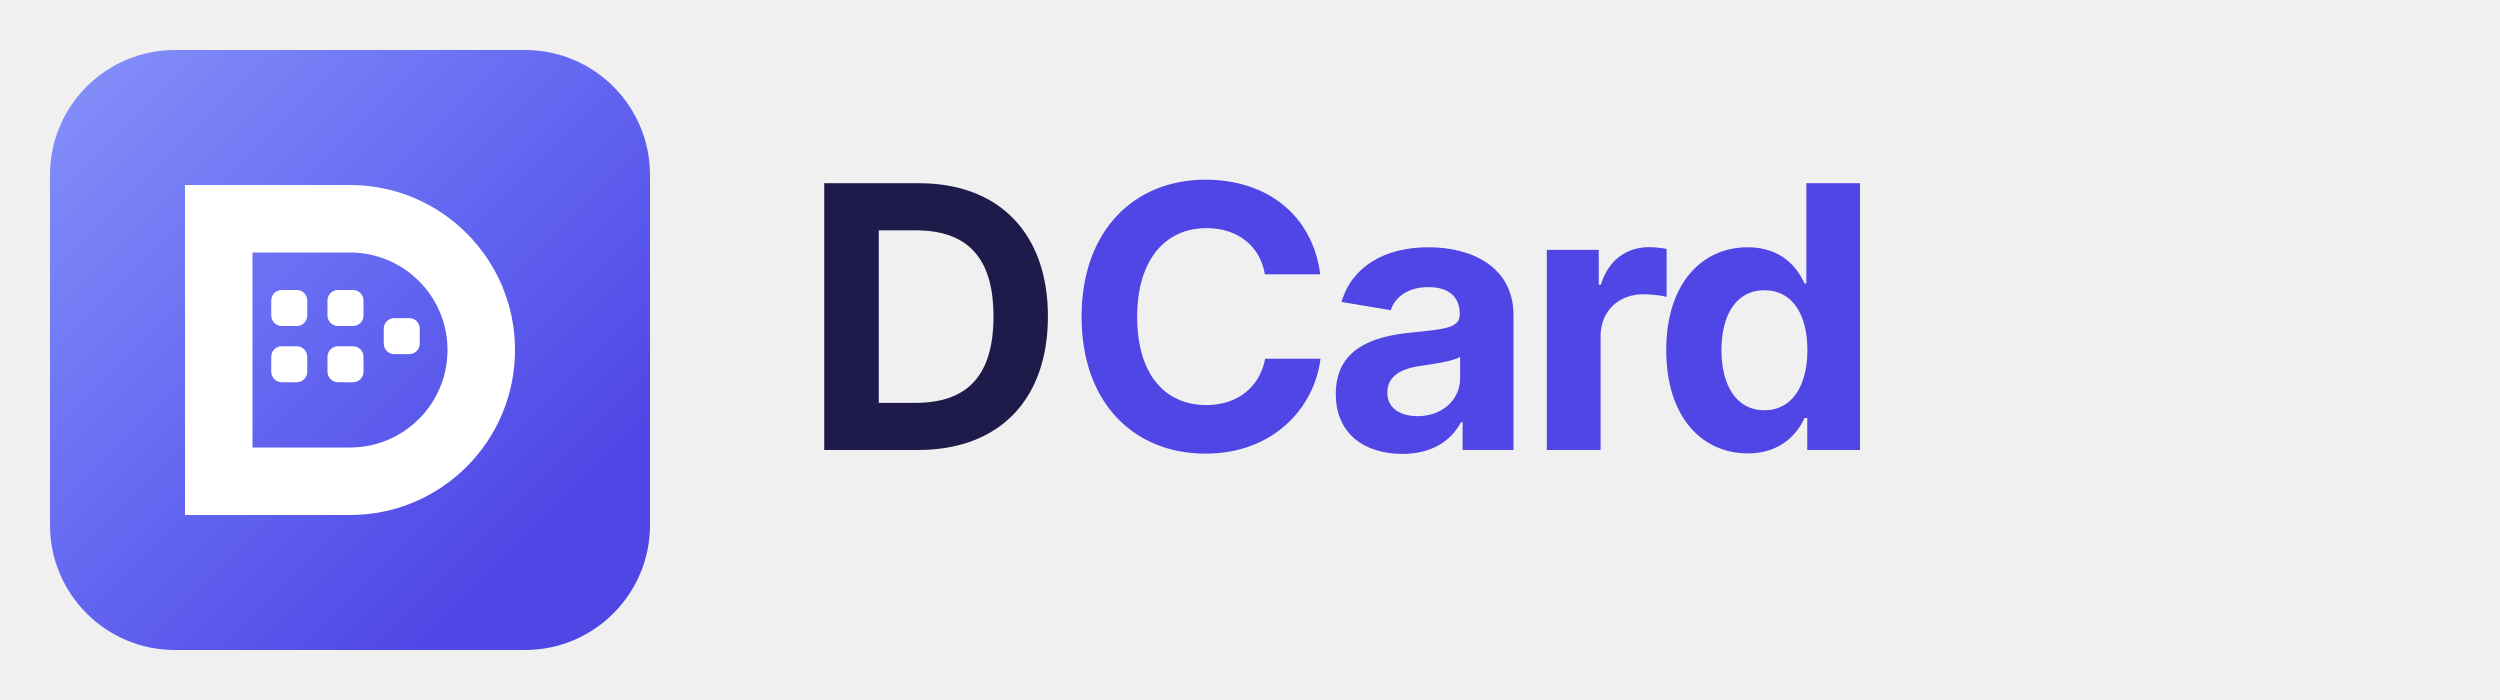
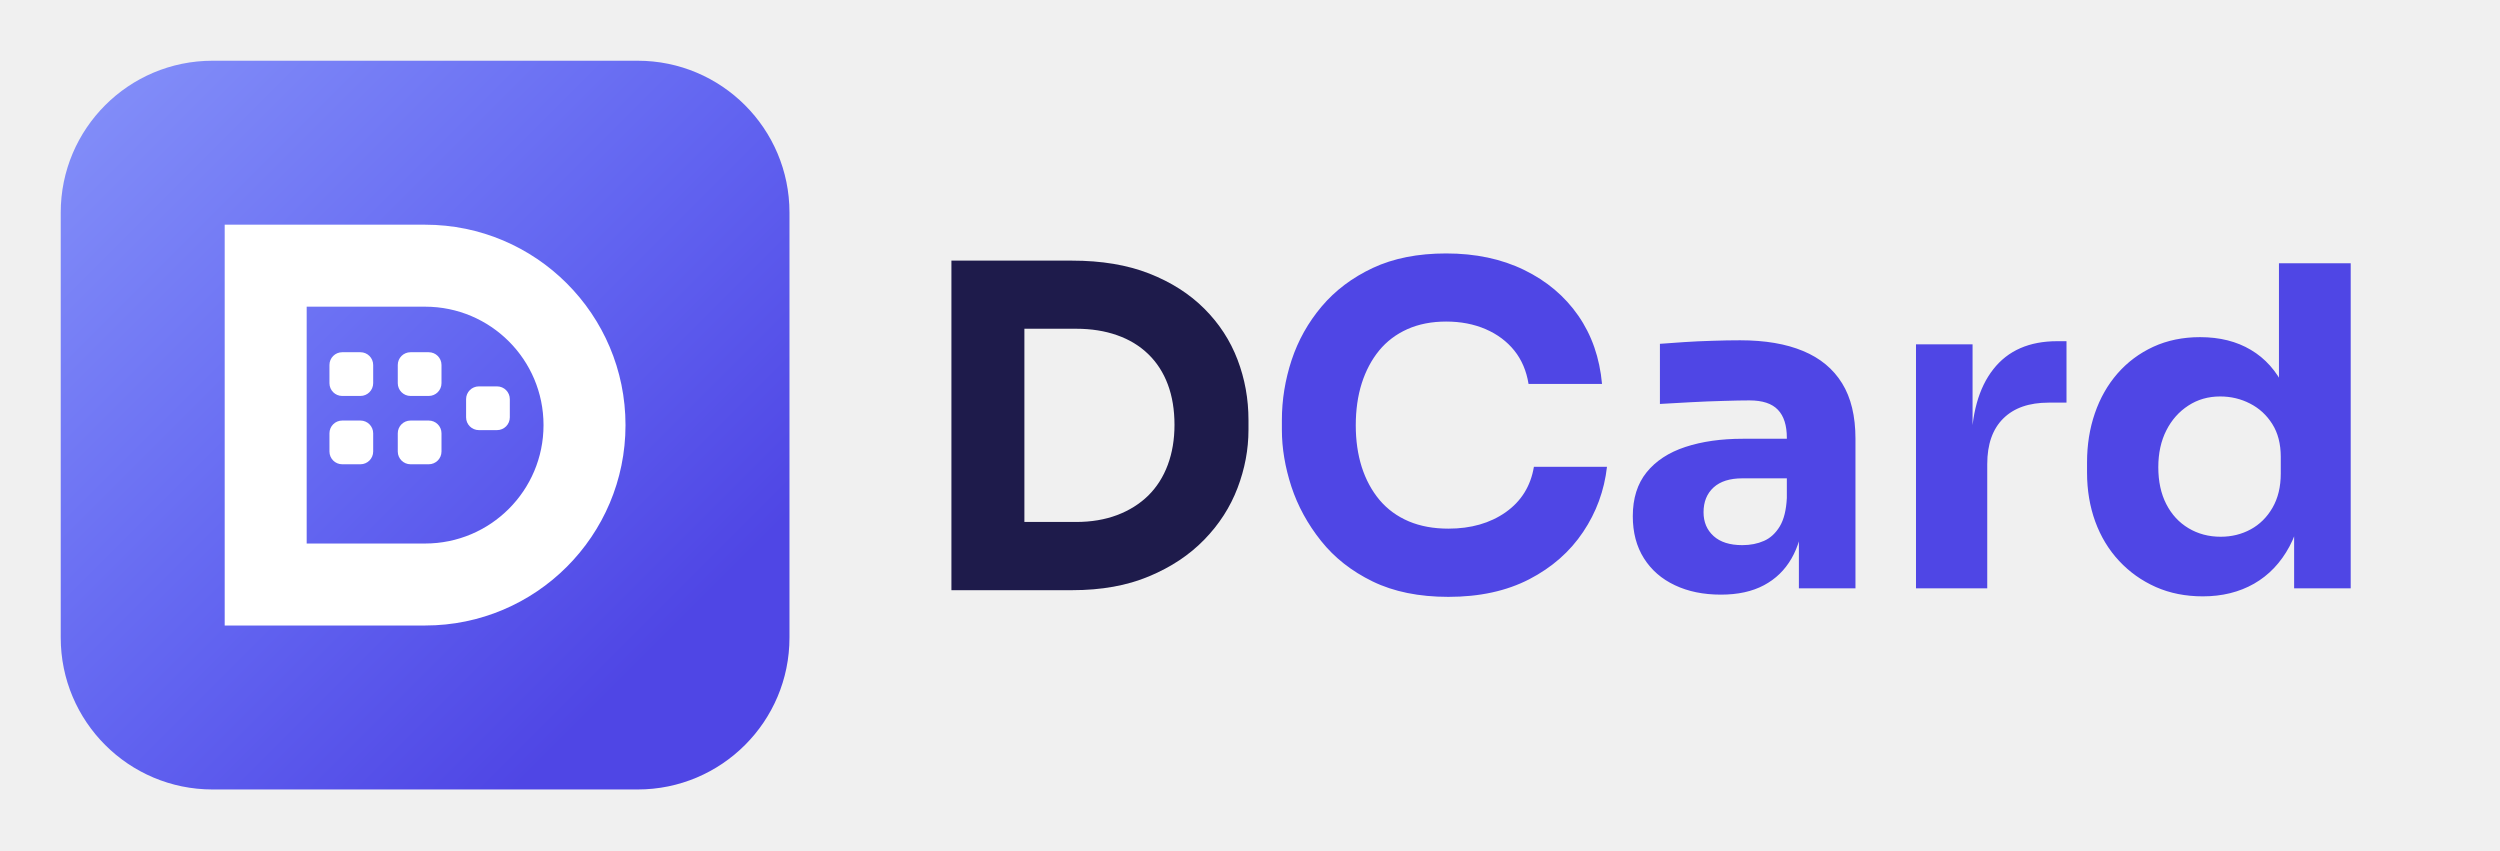
- <svg xmlns="http://www.w3.org/2000/svg" width="300" height="84" viewBox="0 0 300 84" fill="none" role="img" aria-label="DCard">
+ <svg xmlns="http://www.w3.org/2000/svg" width="247" height="84" viewBox="0 0 247 84" fill="none" role="img" aria-label="DCard">
  <defs>
    <linearGradient id="dcardLogo" x1="6" y1="6" x2="78" y2="78" gradientUnits="userSpaceOnUse">
      <stop stop-color="#818CF8" />
      <stop offset="0.55" stop-color="#6366F1" />
      <stop offset="1" stop-color="#4F46E5" />
    </linearGradient>
  </defs>
  <g transform="translate(6 6) scale(0.75)">
    <rect x="0" y="0" width="96" height="96" rx="20" fill="url(#dcardLogo)" />
    <g transform="translate(48 48) scale(1.2) translate(-48 -48)">
      <path fill-rule="evenodd" clip-rule="evenodd" d="M26 26 H48 A22 22 0 0 1 48 70 H26 Z M35 35 H48 A13 13 0 0 1 48 61 H35 Z" fill="#ffffff" />
      <g fill="#ffffff">
        <rect x="37.5" y="40" width="4.8" height="4.8" rx="1.4" />
        <rect x="45" y="40" width="4.8" height="4.8" rx="1.4" />
        <rect x="37.5" y="47.5" width="4.8" height="4.8" rx="1.4" />
        <rect x="45" y="47.5" width="4.8" height="4.8" rx="1.4" />
        <rect x="52.5" y="43.75" width="4.8" height="4.8" rx="1.4" />
      </g>
    </g>
  </g>
-   <text x="96" y="54" font-family="'Sora','Inter',system-ui,-apple-system,Segoe UI,Roboto,sans-serif" font-size="44" font-weight="700" letter-spacing="-1.5" fill="#1E1B4B">D<tspan fill="#4F46E5">Card</tspan>
-   </text>
+   <g transform="translate(90.39 58.13)">
+     <path d="M15.53 0.18L9.94 0.18L9.94-6.56L15.93-6.56Q18.17-6.56 19.98-7.24Q21.78-7.92 23.06-9.17Q24.33-10.43 24.99-12.21Q25.65-13.99 25.65-16.15Q25.65-18.39 24.99-20.15Q24.33-21.91 23.06-23.14Q21.78-24.38 19.98-25.01Q18.17-25.65 15.93-25.65L9.94-25.65L9.94-32.38L15.53-32.38Q19.89-32.38 23.14-31.11Q26.40-29.83 28.60-27.63Q30.80-25.43 31.88-22.59Q32.96-19.76 32.96-16.63L32.96-15.66Q32.96-12.76 31.88-9.92Q30.80-7.08 28.60-4.82Q26.40-2.55 23.14-1.19Q19.89 0.18 15.53 0.18M10.82 0.18L3.61 0.18L3.61-32.38L10.82-32.38" fill="#1E1B4B" />
+     <path d="M52.71 0.84Q48.36 0.84 45.23-0.68Q42.11-2.20 40.13-4.69Q38.15-7.17 37.20-10.05Q36.26-12.94 36.26-15.66L36.26-16.63Q36.26-19.62 37.22-22.55Q38.19-25.48 40.19-27.85Q42.20-30.23 45.25-31.66Q48.31-33.09 52.49-33.09Q56.85-33.09 60.19-31.46Q63.54-29.83 65.54-26.95Q67.54-24.07 67.89-20.20L60.63-20.20Q60.32-22.13 59.22-23.50Q58.12-24.86 56.39-25.61Q54.65-26.36 52.49-26.36Q50.34-26.36 48.66-25.61Q46.99-24.86 45.87-23.50Q44.75-22.13 44.15-20.26Q43.56-18.39 43.56-16.10Q43.56-13.86 44.15-11.99Q44.75-10.12 45.91-8.73Q47.08-7.35 48.80-6.62Q50.51-5.90 52.71-5.90Q56.06-5.90 58.37-7.52Q60.68-9.15 61.16-12.01L68.38-12.01Q67.98-8.49 66.02-5.57Q64.06-2.64 60.70-0.90Q57.33 0.84 52.71 0.84M92.93 0L87.34 0L87.34-7.13L86.15-7.13L86.15-14.87Q86.15-16.72 85.27-17.64Q84.39-18.57 82.46-18.57Q81.49-18.57 79.90-18.52Q78.32-18.48 76.65-18.39Q74.98-18.30 73.61-18.22L73.61-24.16Q74.62-24.24 75.99-24.33Q77.35-24.42 78.80-24.46Q80.26-24.51 81.53-24.51Q85.23-24.51 87.76-23.45Q90.29-22.40 91.61-20.26Q92.93-18.13 92.93-14.78L92.93 0M79.64 0.62Q77.04 0.62 75.09-0.31Q73.13-1.23 72.03-2.97Q70.93-4.71 70.93-7.13Q70.93-9.77 72.29-11.46Q73.66-13.16 76.12-13.97Q78.58-14.78 81.80-14.78L86.94-14.78L86.94-10.87L81.75-10.87Q79.90-10.87 78.91-9.97Q77.92-9.06 77.92-7.52Q77.92-6.07 78.91-5.17Q79.90-4.27 81.75-4.27Q82.94-4.27 83.89-4.69Q84.83-5.10 85.45-6.12Q86.06-7.13 86.15-8.93L87.82-7.17Q87.60-4.66 86.61-2.95Q85.62-1.23 83.89-0.31Q82.15 0.62 79.64 0.62M105.95 0L98.91 0L98.91-24.11L104.50-24.11L104.50-13.77L104.37-13.77Q104.37-18.88 106.55-21.65Q108.72-24.42 112.86-24.42L113.78-24.42L113.78-18.35L112.02-18.35Q109.12-18.35 107.54-16.79Q105.95-15.22 105.95-12.28L105.95 0M127.25 0.79Q124.70 0.79 122.61-0.13Q120.52-1.06 118.98-2.71Q117.44-4.36 116.62-6.60Q115.81-8.84 115.81-11.44L115.81-12.45Q115.81-15.05 116.58-17.29Q117.35-19.54 118.82-21.23Q120.30-22.92 122.36-23.87Q124.43-24.82 126.98-24.82Q129.89-24.82 132-23.56Q134.11-22.31 135.30-19.87Q136.49-17.42 136.62-13.86L134.77-15.58L134.77-32.12L141.86-32.12L141.86 0L136.27 0L136.27-9.99L137.24-9.99Q137.10-6.56 135.81-4.14Q134.51-1.72 132.31-0.46Q130.11 0.79 127.25 0.79M129.01-5.10Q130.64-5.10 131.98-5.83Q133.32-6.56 134.13-7.96Q134.95-9.37 134.95-11.35L134.95-12.98Q134.95-14.92 134.11-16.24Q133.28-17.56 131.91-18.26Q130.55-18.96 128.96-18.96Q127.20-18.96 125.82-18.06Q124.43-17.16 123.64-15.60Q122.85-14.04 122.85-11.97Q122.85-9.86 123.64-8.32Q124.43-6.78 125.84-5.94Q127.25-5.10 129.01-5.10" fill="#4F46E5" />
+   </g>
</svg>
